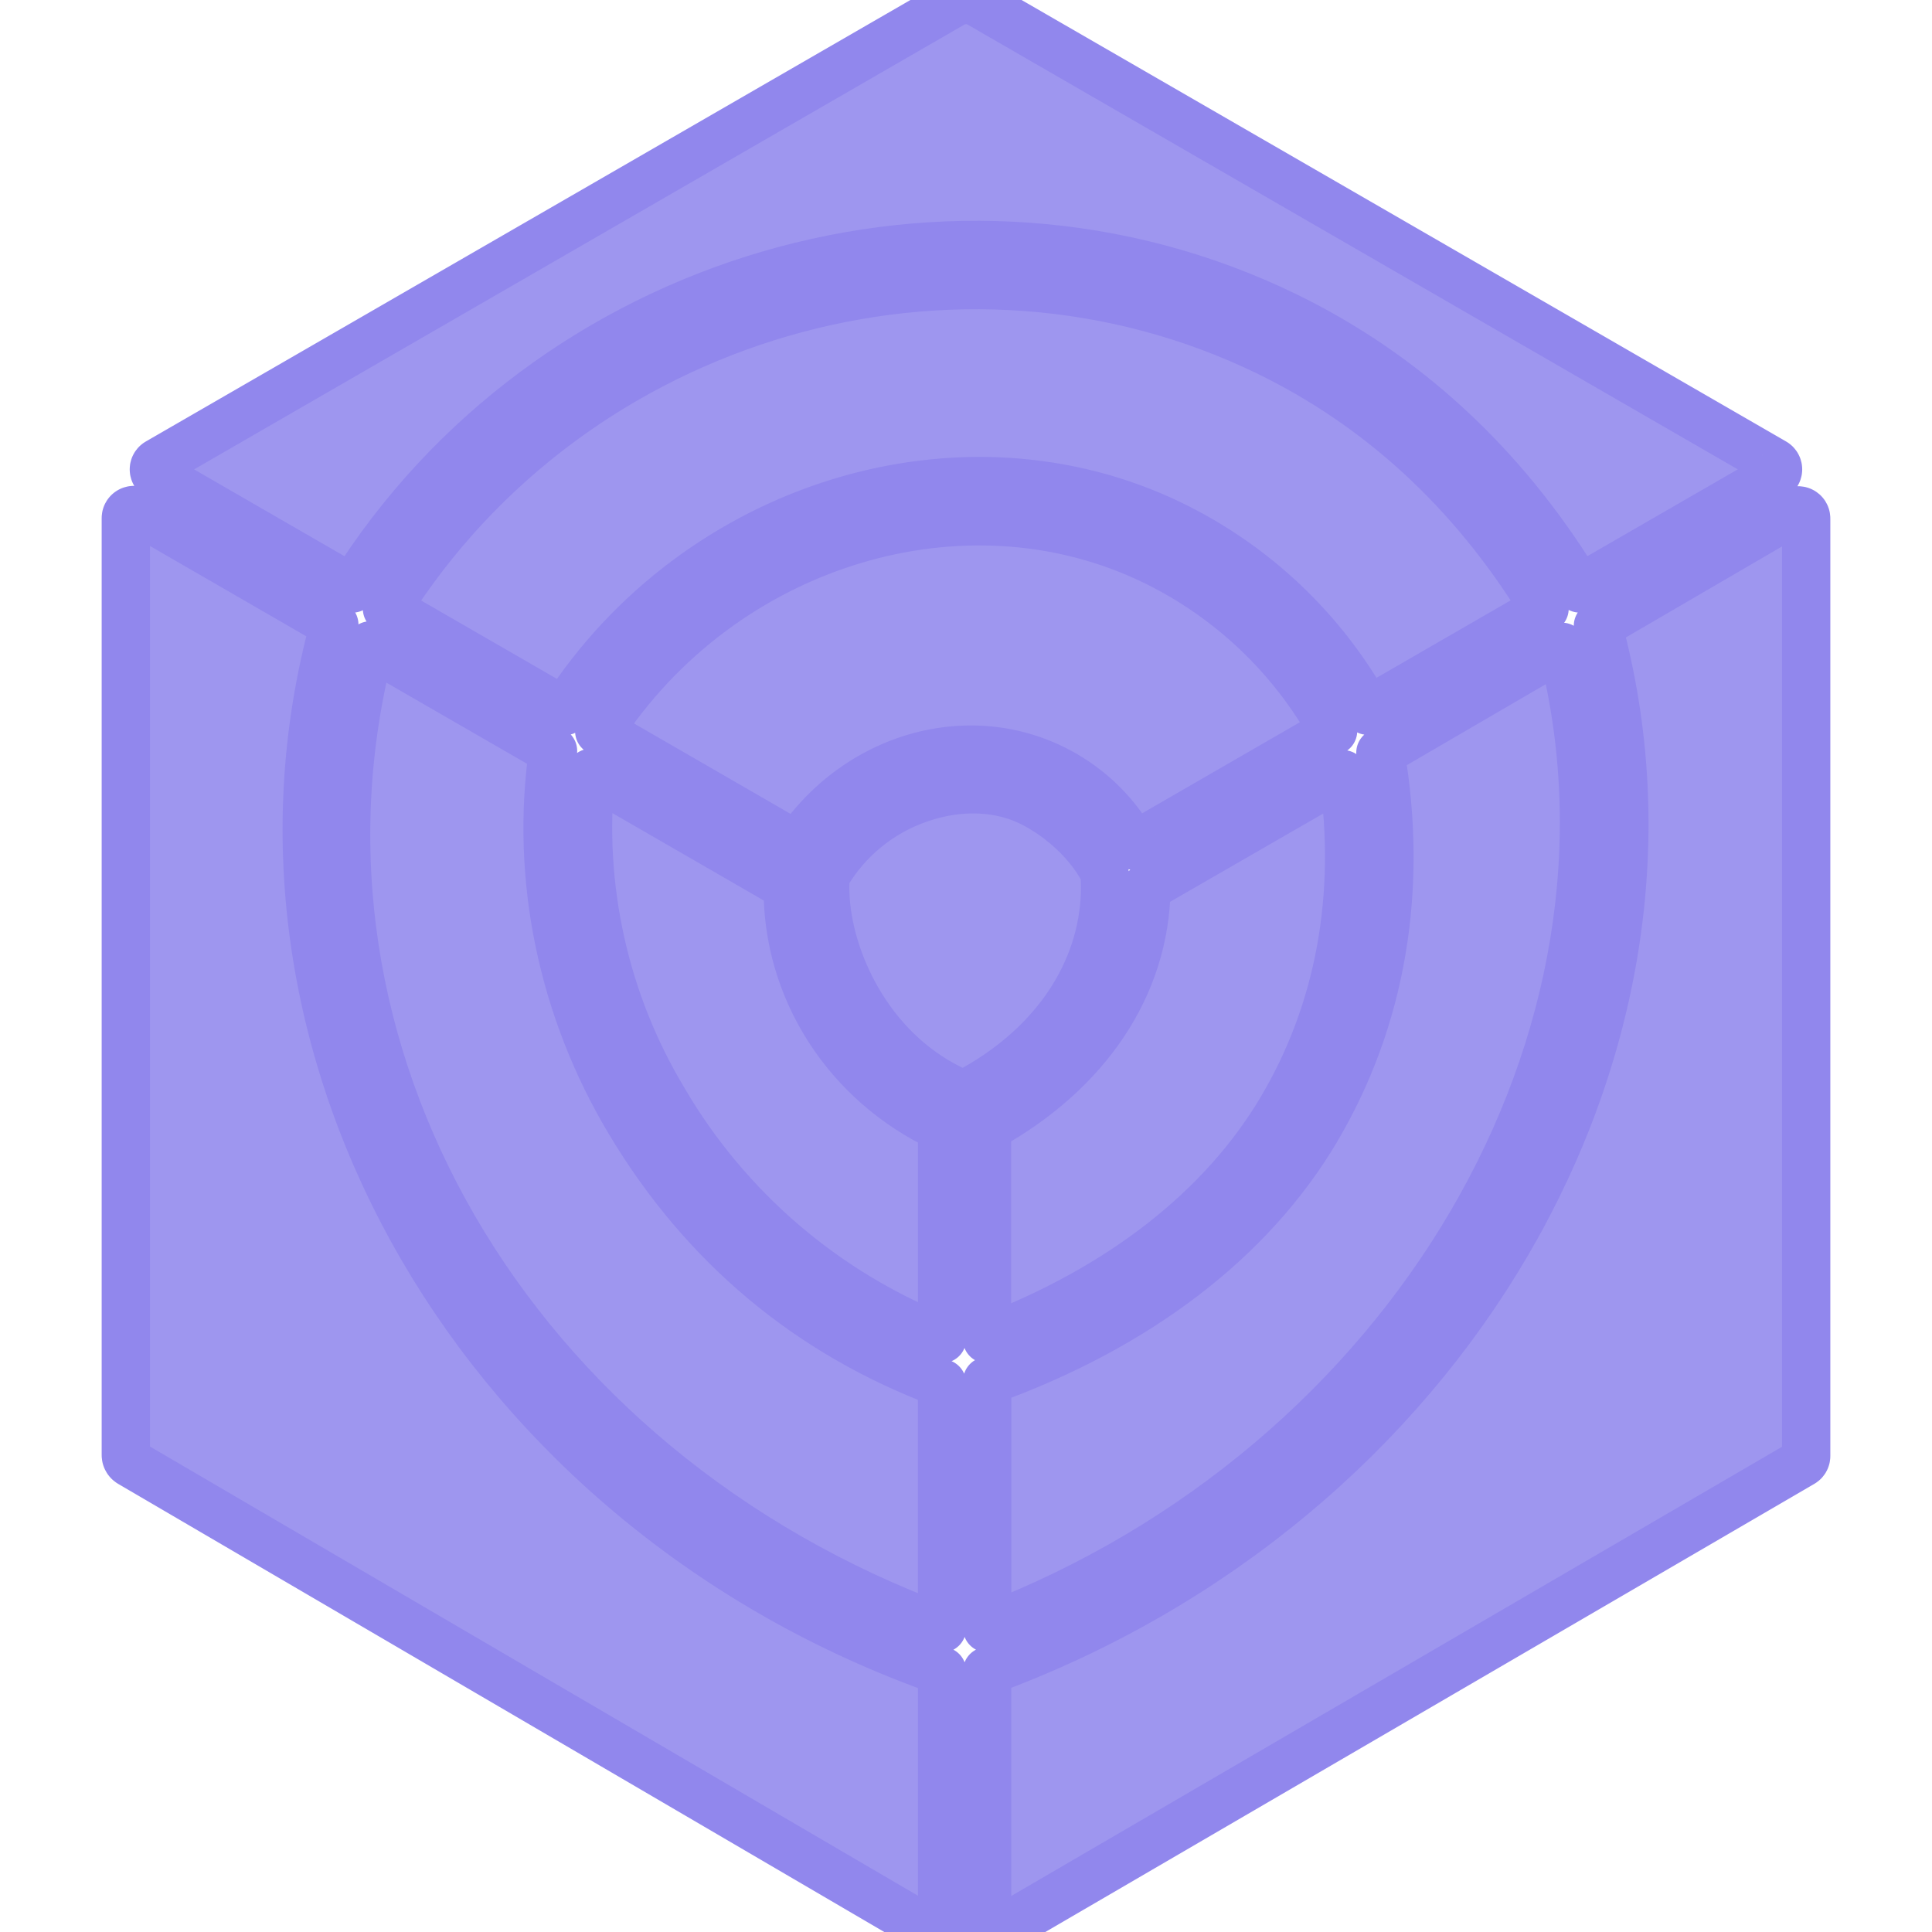
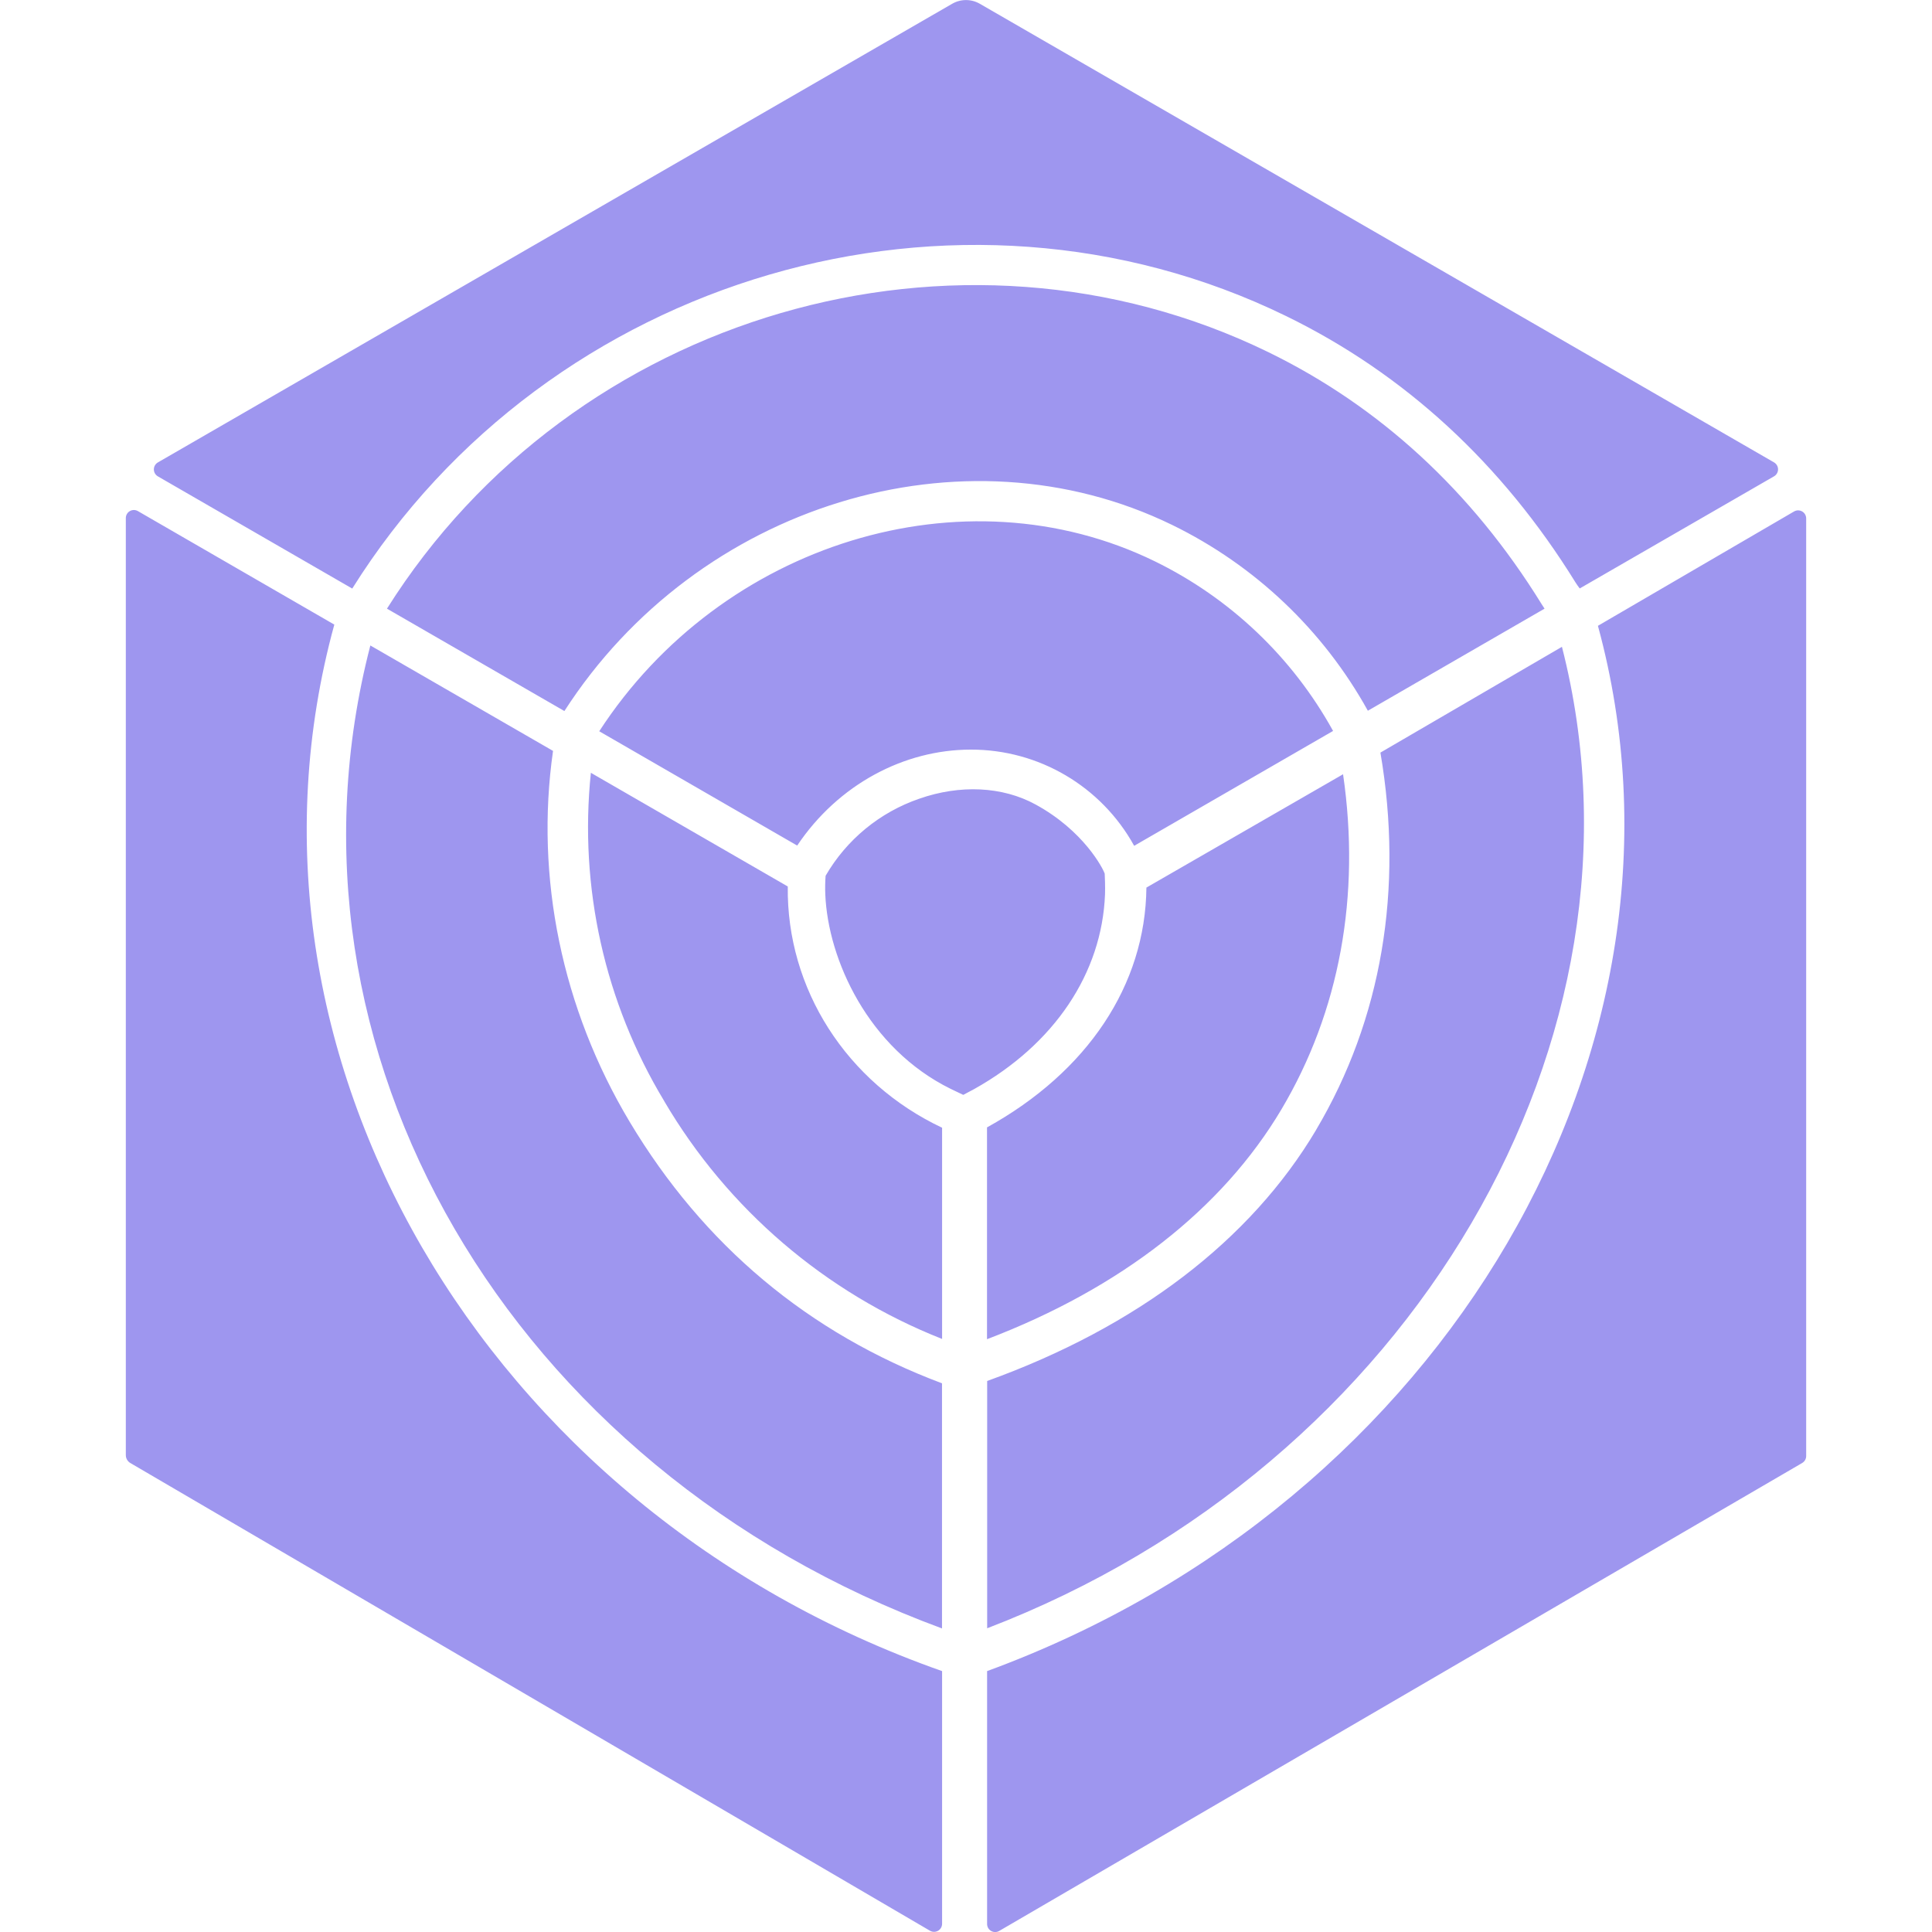
<svg xmlns="http://www.w3.org/2000/svg" viewBox="0 0 24 24" role="img" aria-label="Aqua Trivy">
-   <style>@keyframes tss_trivy_al{0%{opacity:0}4%,93%{opacity:1}99%,100%{opacity:0}}.tss_trivy_al{animation:tss_trivy_al 3.6s linear infinite}@keyframes tss_trivy_fl{0%,42%{fill-opacity:.25}58%,100%{fill-opacity:1}}.tss_trivy_fl{animation:tss_trivy_fl 3.6s cubic-bezier(.22,1,.36,1) infinite}@keyframes tss_trivy_tr{0%{stroke-dashoffset:100;stroke-opacity:1}44%{stroke-dashoffset:0;stroke-opacity:1}54%{stroke-opacity:1}64%,100%{stroke-opacity:0}}.tss_trivy_tr{stroke-dasharray:100;animation:tss_trivy_tr 3.6s cubic-bezier(.4,0,.2,1) infinite}@media (prefers-reduced-motion: reduce){.tss_trivy_al,.tss_trivy_fl,.tss_trivy_tr{animation:none!important}.tss_trivy_al{opacity:1!important}.tss_trivy_fl{fill-opacity:1!important}.tss_trivy_tr{stroke-opacity:0!important}}</style>
+   <style>@keyframes tss_trivy_al{0%{opacity:0}5%,94%{opacity:1}99%,100%{opacity:0}}.tss_trivy_al{animation:tss_trivy_al 3.6s linear infinite}@keyframes tss_trivy_mv{0%{transform:rotate(-9deg) scale(0.95)}42%{transform:rotate(6deg) scale(1.05)}56%,100%{transform:rotate(0) scale(1)}}.tss_trivy_mv{transform-box:fill-box;transform-origin:50% 50%;animation:tss_trivy_mv 3.6s cubic-bezier(.22,1,.36,1) infinite}@media (prefers-reduced-motion: reduce){.tss_trivy_al,.tss_trivy_mv{animation:none!important}.tss_trivy_al{opacity:1!important}.tss_trivy_mv{transform:none!important}}</style>
  <g class="tss_trivy_al">
-     <g class="tss_trivy_fl">
+     <g class="tss_trivy_mv">
      <g transform="translate(0 0) scale(1)">
        <path fill="#9E96EF" fill-rule="evenodd" d="M4.375 7.311 1.962 5.918a.1.1 0 0 1 0-.174L11.828.047a.343.343 0 0 1 .344 0l9.864 5.696a.1.1 0 0 1 0 .175L19.624 7.31a.962.962 0 0 1-.052-.074c-.914-1.478-2.124-2.592-3.596-3.31-4.088-1.994-9.164-.505-11.6 3.385ZM12.262 23.899v-3.14c5.693-2.087 9.01-7.766 7.588-12.985l2.436-1.42a.1.1 0 0 1 .151.088v11.645a.1.1 0 0 1-.05.087l-9.973 5.812a.1.1 0 0 1-.152-.087Zm-.559-3.141v3.14a.1.1 0 0 1-.151.086l-9.933-5.81a.114.114 0 0 1-.056-.099V6.436a.1.1 0 0 1 .15-.087l2.44 1.41c-1.455 5.307 1.846 10.993 7.55 13ZM7.013 8.834 4.807 7.561c2.306-3.665 7.094-5.066 10.95-3.186 1.385.676 2.526 1.727 3.39 3.124l.04.062-2.195 1.268a5.57 5.57 0 0 0-2.429-2.307c-2.603-1.27-5.901-.253-7.552 2.311Zm9.337 5.2c.813-1.371 1.088-2.99.798-4.685l2.255-1.314c1.245 4.86-1.864 10.169-7.14 12.192v-3.072c1.86-.67 3.272-1.747 4.087-3.12ZM4.6 8.018l2.27 1.31c-.225 1.571.112 3.204.951 4.606.919 1.536 2.225 2.629 3.881 3.25v3.045C6.327 18.25 3.297 13.042 4.601 8.017Zm5.303 2.486-2.459-1.42c1.52-2.34 4.53-3.268 6.9-2.112a5.075 5.075 0 0 1 2.216 2.108l-2.471 1.427a2.311 2.311 0 0 0-2.03-1.195c-.825 0-1.645.43-2.156 1.192Zm4.338.522 2.443-1.408c.22 1.51-.043 2.945-.765 4.162-.735 1.238-1.998 2.224-3.658 2.856v-2.631c1.25-.691 1.968-1.771 1.98-2.979ZM8.25 13.676A6.576 6.576 0 0 1 7.34 9.6l2.446 1.412c-.016 1.271.73 2.437 1.917 2.997v2.624a6.977 6.977 0 0 1-3.453-2.956Zm3.853-.148-.137.073-.157-.075c-1.023-.504-1.524-1.606-1.557-2.417a1.99 1.99 0 0 1 .004-.23 2.153 2.153 0 0 1 1.163-.957c.508-.178 1.034-.153 1.444.071.6.327.84.797.86.86.008.156.004.253.004.256-.038.981-.63 1.863-1.624 2.419Z" />
      </g>
    </g>
-     <path class="tss_trivy_tr" pathLength="100" fill="none" stroke="#9187ED" stroke-width=".6" stroke-linecap="round" stroke-linejoin="round" transform="translate(0 0) scale(1)" d="M4.375 7.311 1.962 5.918a.1.1 0 0 1 0-.174L11.828.047a.343.343 0 0 1 .344 0l9.864 5.696a.1.1 0 0 1 0 .175L19.624 7.31a.962.962 0 0 1-.052-.074c-.914-1.478-2.124-2.592-3.596-3.31-4.088-1.994-9.164-.505-11.6 3.385ZM12.262 23.899v-3.14c5.693-2.087 9.01-7.766 7.588-12.985l2.436-1.42a.1.1 0 0 1 .151.088v11.645a.1.1 0 0 1-.05.087l-9.973 5.812a.1.1 0 0 1-.152-.087Zm-.559-3.141v3.14a.1.1 0 0 1-.151.086l-9.933-5.81a.114.114 0 0 1-.056-.099V6.436a.1.1 0 0 1 .15-.087l2.44 1.41c-1.455 5.307 1.846 10.993 7.55 13ZM7.013 8.834 4.807 7.561c2.306-3.665 7.094-5.066 10.95-3.186 1.385.676 2.526 1.727 3.39 3.124l.04.062-2.195 1.268a5.57 5.57 0 0 0-2.429-2.307c-2.603-1.27-5.901-.253-7.552 2.311Zm9.337 5.2c.813-1.371 1.088-2.99.798-4.685l2.255-1.314c1.245 4.86-1.864 10.169-7.14 12.192v-3.072c1.86-.67 3.272-1.747 4.087-3.12ZM4.6 8.018l2.27 1.31c-.225 1.571.112 3.204.951 4.606.919 1.536 2.225 2.629 3.881 3.25v3.045C6.327 18.25 3.297 13.042 4.601 8.017Zm5.303 2.486-2.459-1.42c1.52-2.34 4.53-3.268 6.9-2.112a5.075 5.075 0 0 1 2.216 2.108l-2.471 1.427a2.311 2.311 0 0 0-2.03-1.195c-.825 0-1.645.43-2.156 1.192Zm4.338.522 2.443-1.408c.22 1.51-.043 2.945-.765 4.162-.735 1.238-1.998 2.224-3.658 2.856v-2.631c1.25-.691 1.968-1.771 1.98-2.979ZM8.25 13.676A6.576 6.576 0 0 1 7.34 9.6l2.446 1.412c-.016 1.271.73 2.437 1.917 2.997v2.624a6.977 6.977 0 0 1-3.453-2.956Zm3.853-.148-.137.073-.157-.075c-1.023-.504-1.524-1.606-1.557-2.417a1.99 1.99 0 0 1 .004-.23 2.153 2.153 0 0 1 1.163-.957c.508-.178 1.034-.153 1.444.071.6.327.84.797.86.86.008.156.004.253.004.256-.038.981-.63 1.863-1.624 2.419Z" />
  </g>
</svg>
